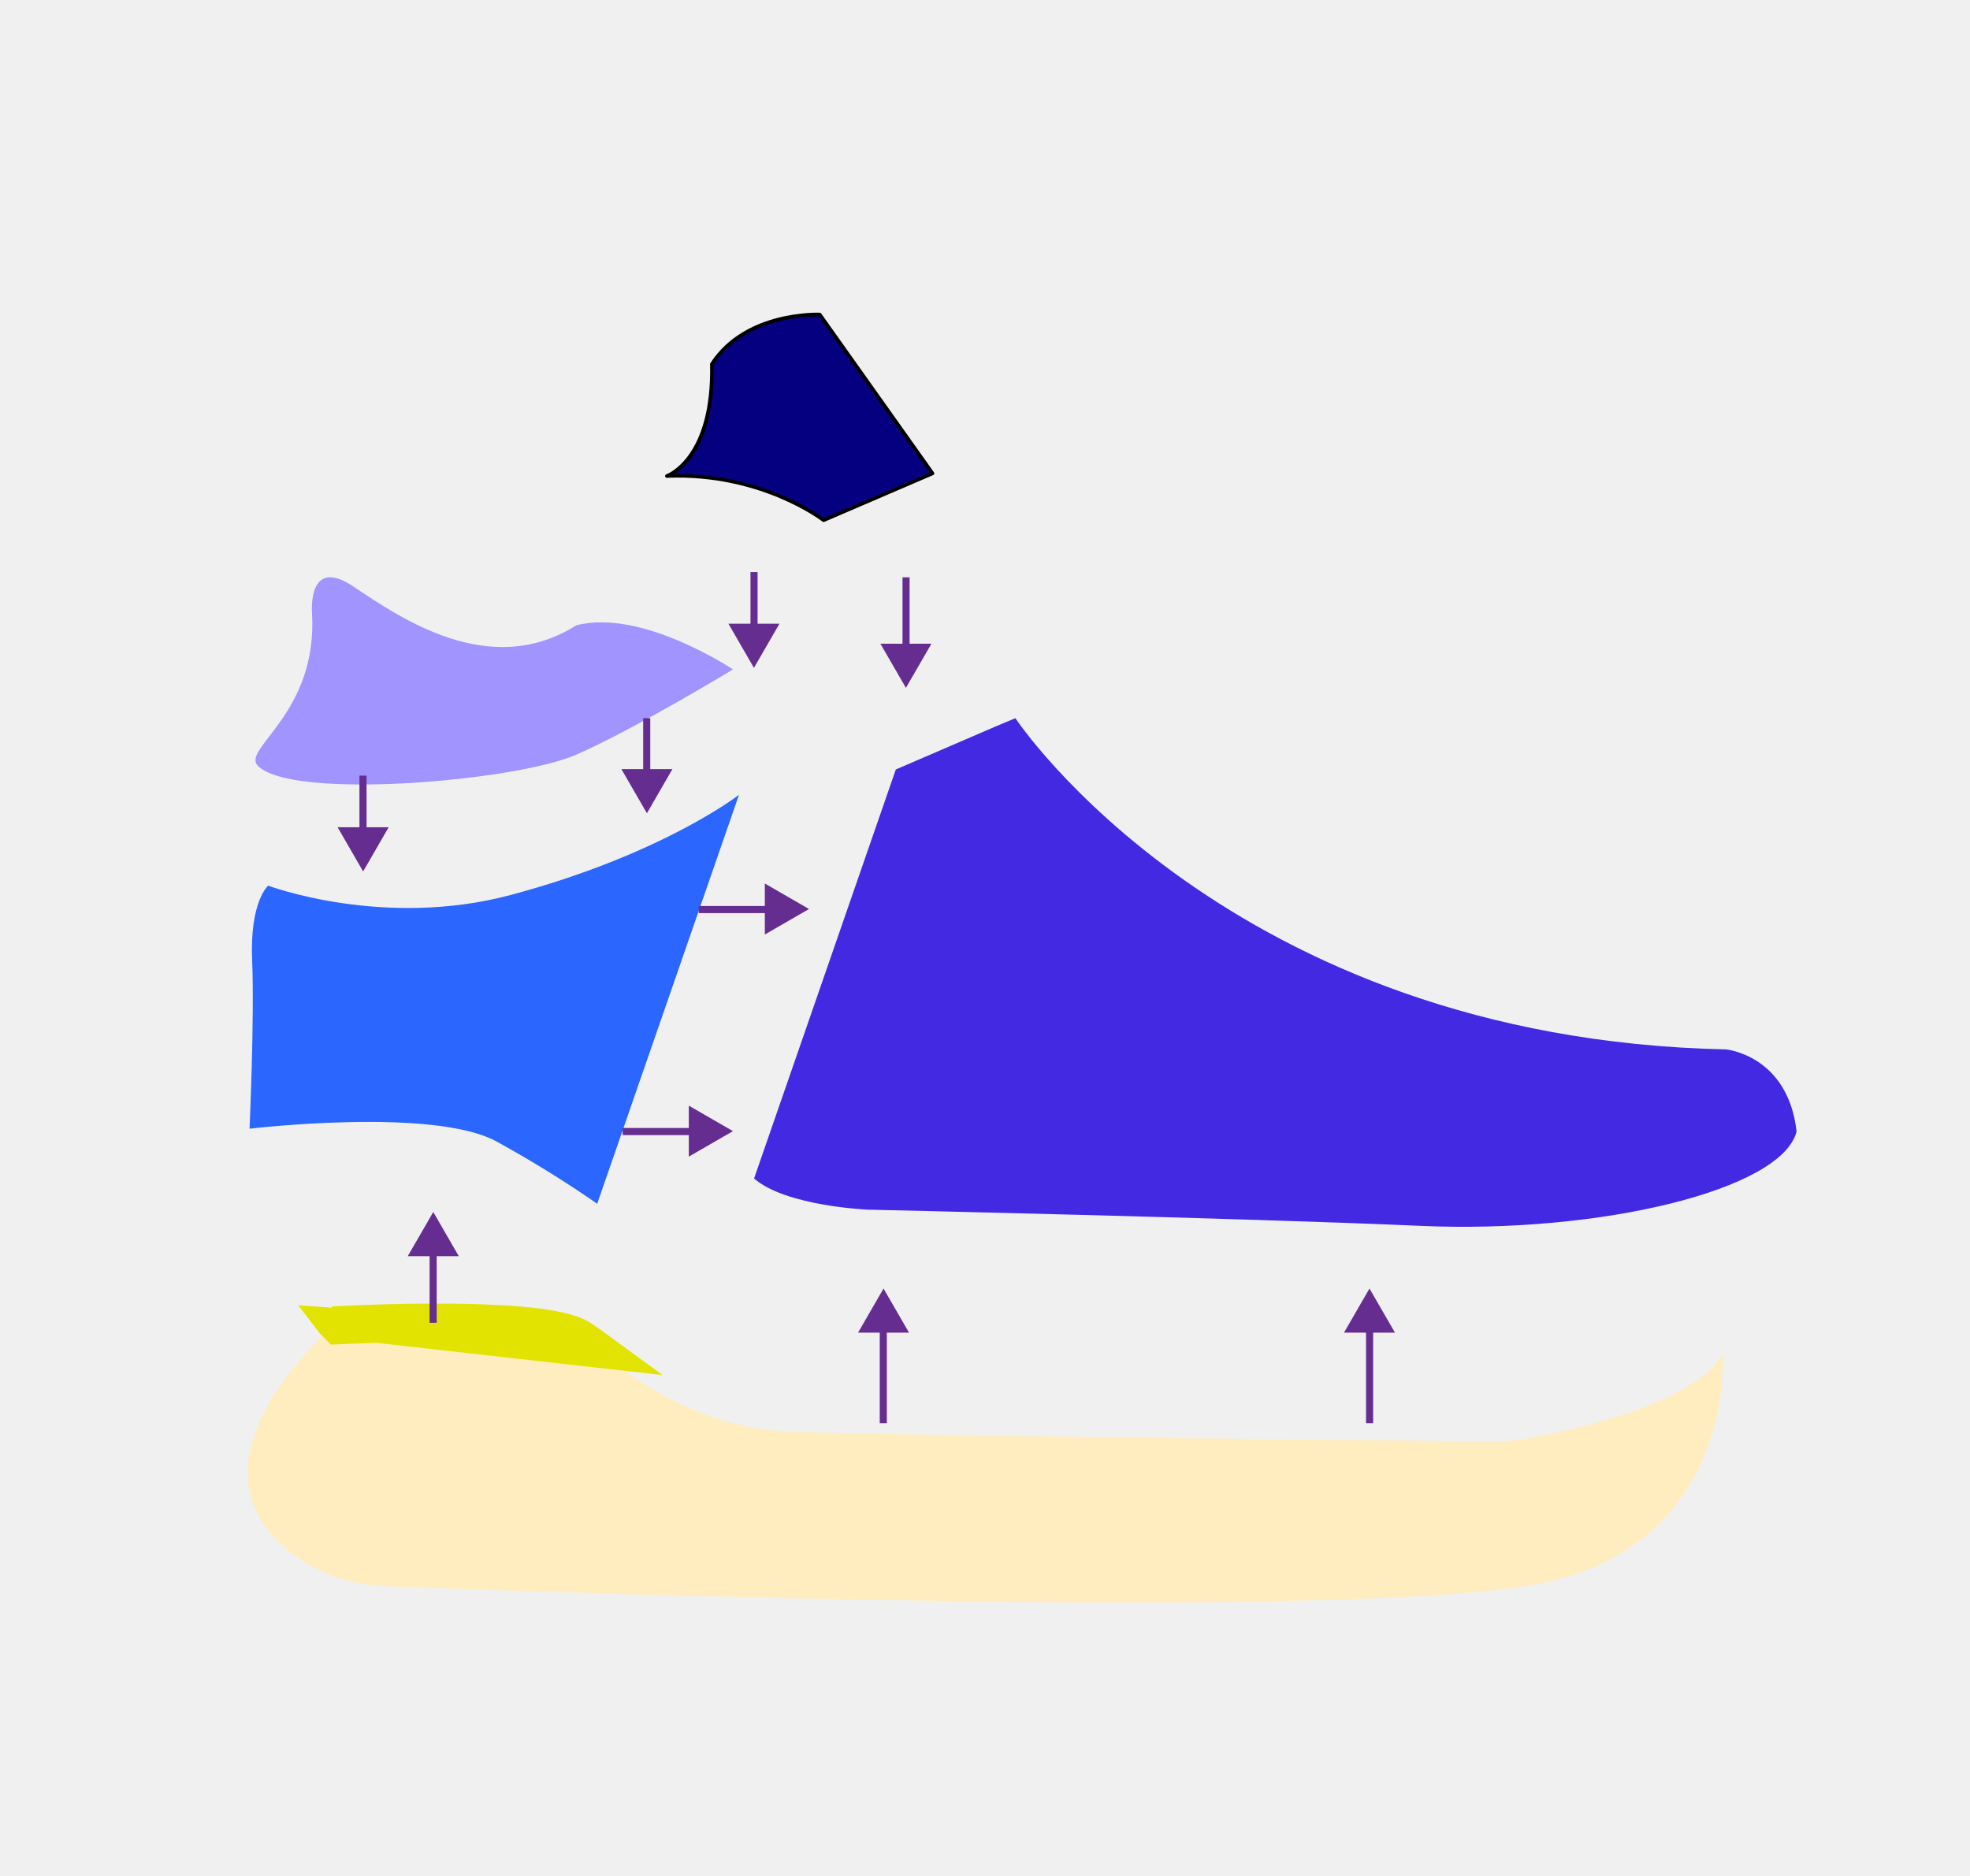
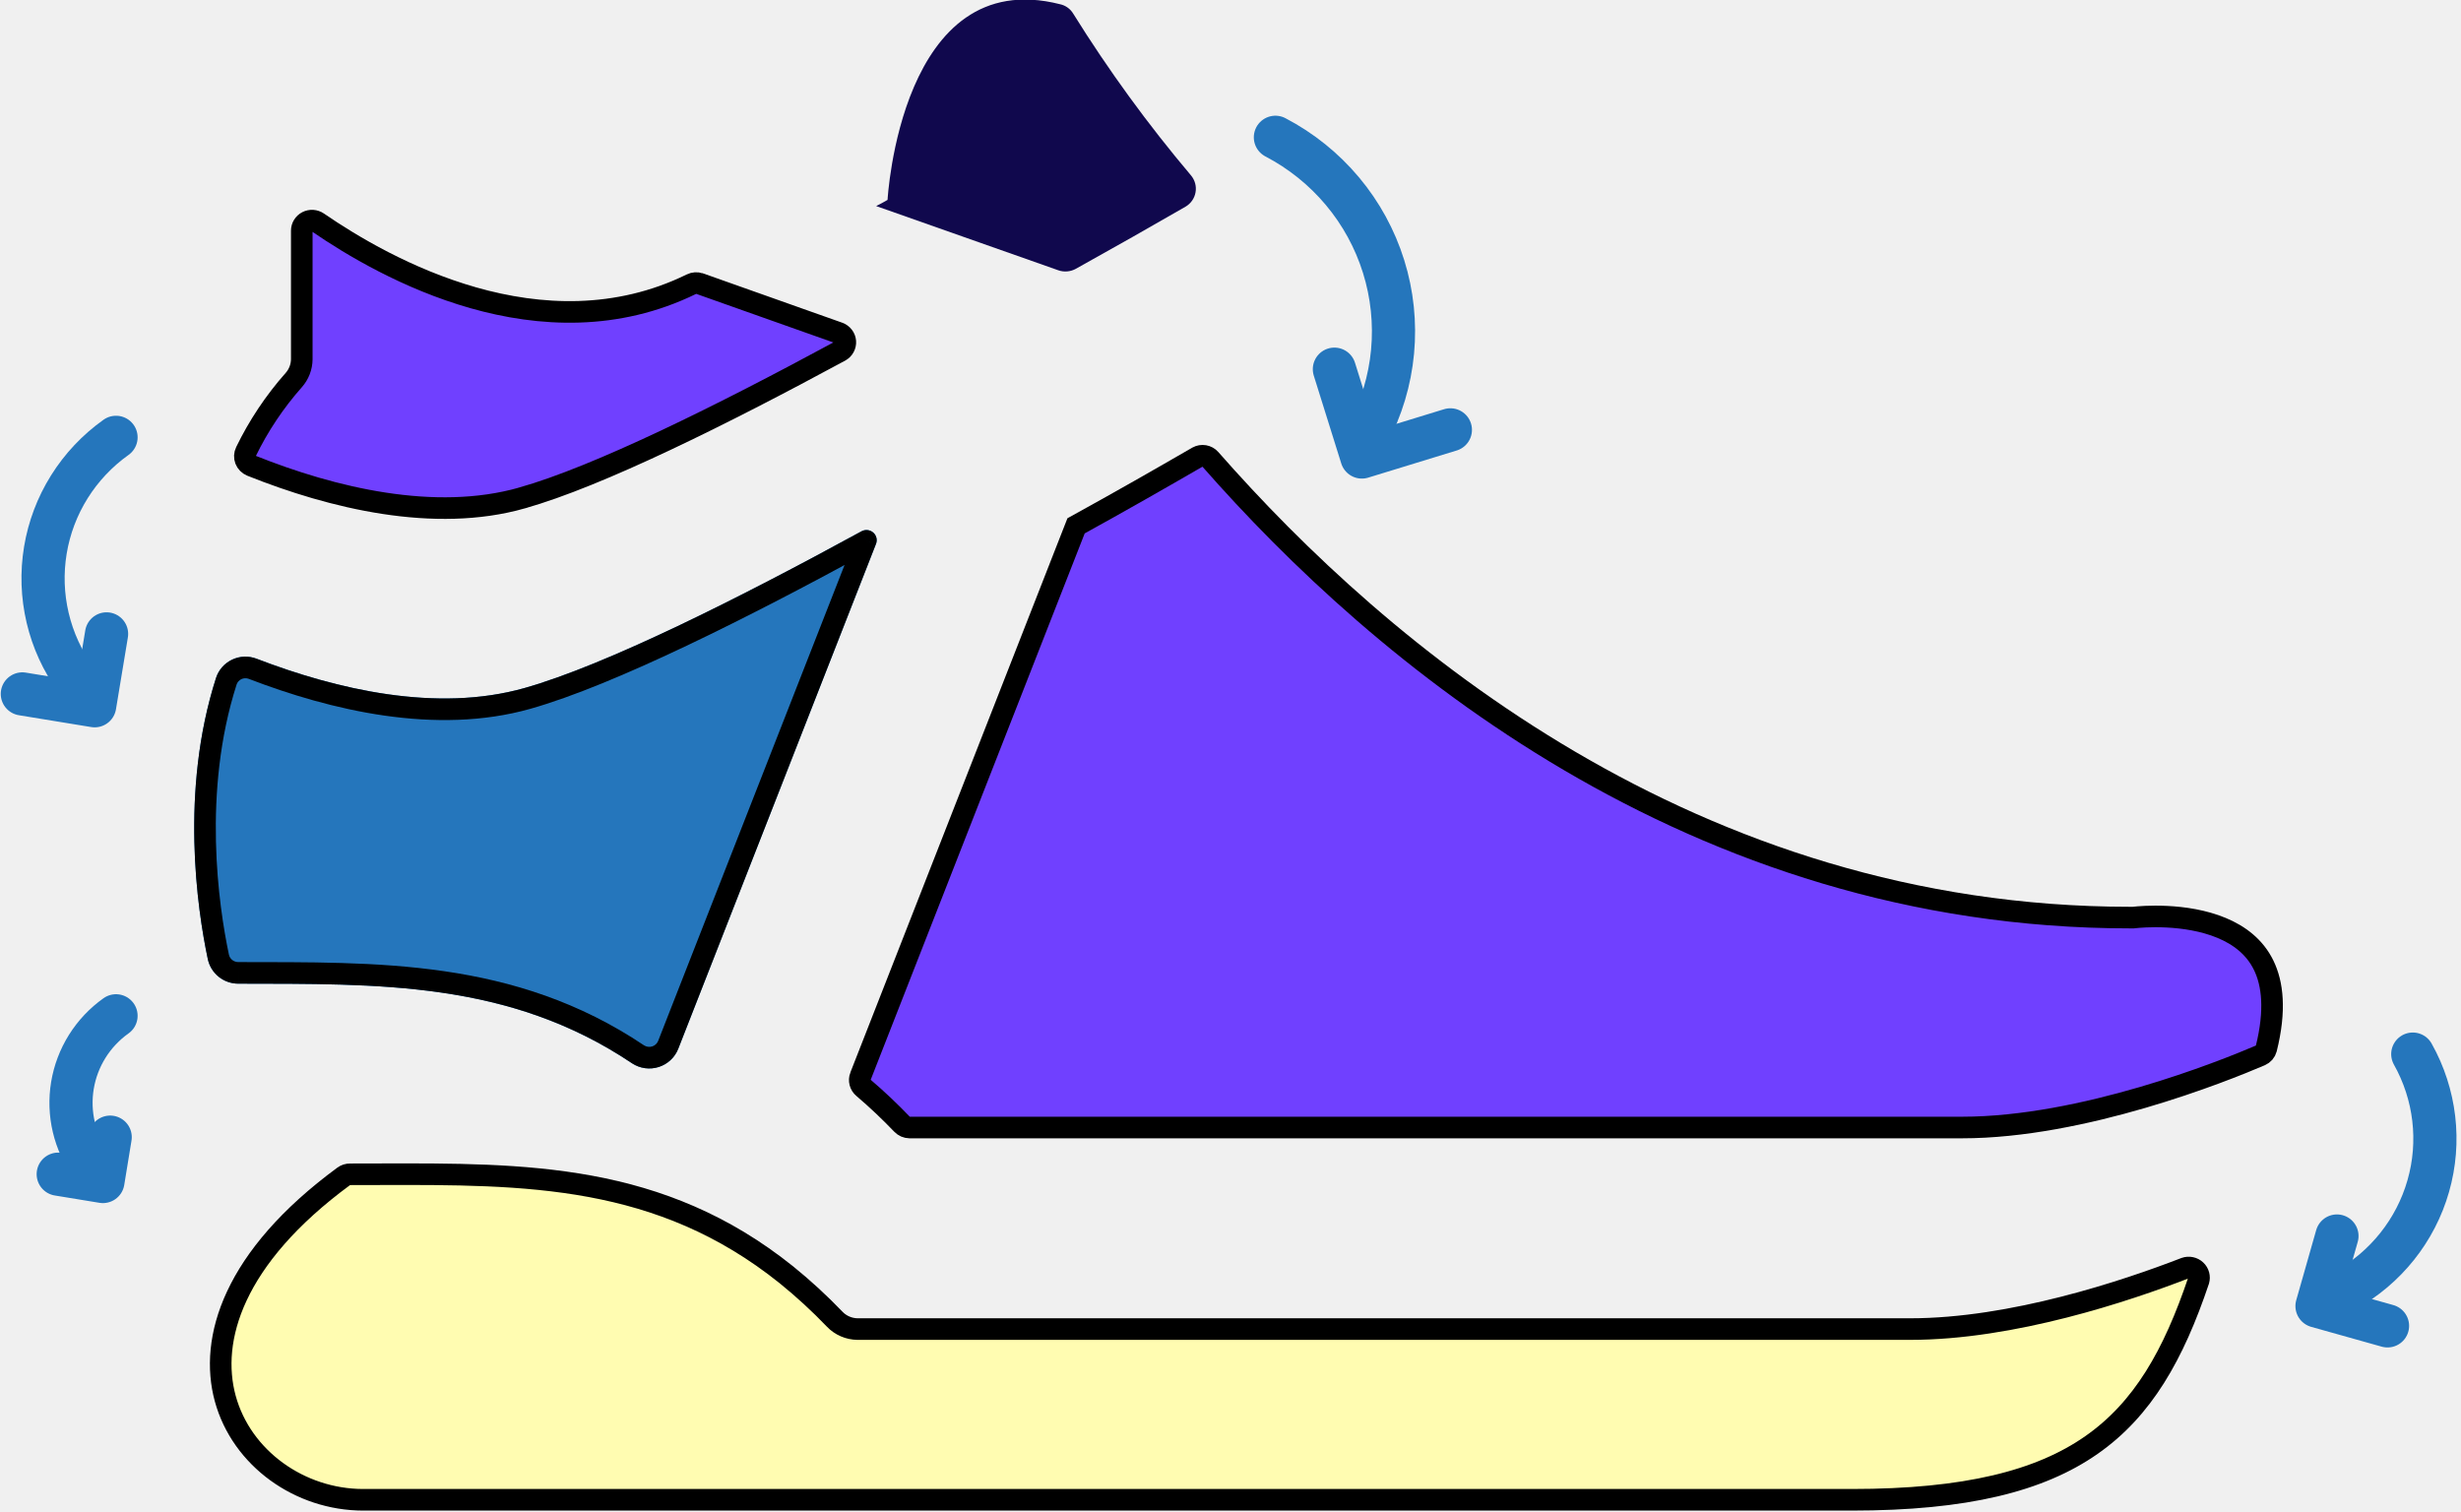
- <svg xmlns="http://www.w3.org/2000/svg" width="126" height="120" viewBox="0 0 126 120" fill="none">
-   <path d="M64.942 45.94C64.942 45.94 78.515 66.444 110.396 67.128C110.396 67.128 114.356 67.492 114.908 72.378C113.971 76.11 102.378 78.926 90.837 78.414C79.296 77.903 55.535 77.38 55.535 77.38C55.535 77.38 50.269 77.167 48.23 75.383L57.296 49.221L63.676 46.471L64.942 45.94Z" fill="#4329E2" />
-   <path d="M52.674 33.273C52.674 33.273 48.746 30.189 42.647 30.446C42.647 30.446 45.665 29.453 45.526 23.298C47.717 19.889 52.424 20.116 52.424 20.116L59.642 30.282L52.674 33.273Z" fill="#04007F" />
-   <path d="M52.678 33.391C52.652 33.391 52.627 33.382 52.607 33.366C52.568 33.337 48.639 30.312 42.655 30.564C42.627 30.566 42.6 30.558 42.578 30.54C42.557 30.523 42.543 30.498 42.539 30.471C42.534 30.444 42.539 30.417 42.553 30.393C42.567 30.37 42.588 30.352 42.614 30.343C42.643 30.332 45.55 29.289 45.416 23.298C45.414 23.276 45.42 23.253 45.432 23.234C47.634 19.807 52.389 20 52.434 20.003C52.451 20.003 52.468 20.008 52.483 20.016C52.498 20.025 52.511 20.036 52.521 20.05L59.739 30.216C59.748 30.23 59.754 30.247 59.757 30.263C59.76 30.28 59.759 30.297 59.755 30.314C59.75 30.33 59.742 30.345 59.731 30.357C59.72 30.37 59.706 30.38 59.691 30.387L52.723 33.382C52.708 33.388 52.693 33.391 52.678 33.391ZM43.359 30.323C48.653 30.323 52.223 32.796 52.689 33.146L59.466 30.239C56.693 26.334 55.137 24.144 52.364 20.239C51.841 20.239 47.65 20.239 45.639 23.339C45.737 28.073 44 29.778 43.139 30.328L43.359 30.323Z" fill="black" />
-   <path d="M46.883 42.821C46.883 42.821 40.588 46.642 36.856 48.276C32.958 49.978 18.617 51.199 16.485 48.978C15.438 47.889 20.324 45.651 19.958 39.23C19.958 39.23 19.624 35.526 22.599 37.514C25.574 39.503 31.315 43.505 36.856 40.001C41.038 38.908 46.883 42.821 46.883 42.821Z" fill="#A194FF" />
-   <path d="M47.266 50.839L38.197 77C36.13 75.568 33.99 74.244 31.786 73.034C27.775 70.796 15.961 72.2 15.961 72.2C15.961 72.2 16.281 65.018 16.127 61.471C15.961 57.634 17.156 56.653 17.156 56.653C17.156 56.653 24.527 59.428 32.677 57.246C42.402 54.643 47.266 50.839 47.266 50.839Z" fill="#2A66FF" />
-   <path d="M110.169 86.59C110.169 86.59 111.126 99.045 98.001 101.39C85.526 103.62 35.355 101.87 24.696 101.468C22.582 101.406 20.534 100.712 18.819 99.475C15.735 97.202 13.137 92.7 21.255 84.795C21.255 84.795 34.578 84.036 37.08 85.629C39.582 87.222 43.555 91.325 50.798 91.593C57.362 91.834 89.562 92.152 95.535 92.209C96.22 92.216 96.905 92.158 97.58 92.036C100.507 91.497 108.457 89.786 110.169 86.59Z" fill="#FFEDBF" />
-   <path d="M37.188 85.438C37.577 85.687 37.994 85.993 38.462 86.335C38.554 86.403 38.648 86.472 38.745 86.543L21.227 84.569C21.232 84.569 21.237 84.569 21.244 84.568C21.262 84.567 21.287 84.566 21.318 84.564C22.596 84.496 34.707 83.88 37.179 85.432C37.179 85.432 37.18 85.432 37.18 85.433C37.183 85.434 37.185 85.436 37.188 85.438ZM37.188 85.438L36.951 85.811L21.227 84.653L21.231 84.658L21.326 84.753L21.566 84.993C23.585 84.899 34.741 84.412 36.943 85.806C36.945 85.807 36.947 85.809 36.949 85.81L37.188 85.438Z" fill="#FFC900" stroke="#E3E301" stroke-width="2" />
-   <path d="M87.826 84.746H87.371V91.037H87.826V84.746Z" fill="#662D91" />
-   <path d="M89.223 85.248L87.591 82.423L85.959 85.248H89.223Z" fill="#662D91" />
-   <path d="M56.722 84.746H56.268V91.037H56.722V84.746Z" fill="#662D91" />
-   <path d="M58.142 85.248L56.511 82.423L54.879 85.248H58.142Z" fill="#662D91" />
-   <path d="M27.931 79.9H27.477V84.614H27.931V79.9Z" fill="#662D91" />
-   <path d="M29.344 80.353L27.712 77.528L26.08 80.353H29.344Z" fill="#662D91" />
-   <path d="M44.538 72.155H39.824V72.61H44.538V72.155Z" fill="#662D91" />
-   <path d="M44.055 73.987L46.88 72.355L44.055 70.724V73.987Z" fill="#662D91" />
-   <path d="M49.401 57.954H44.688V58.409H49.401V57.954Z" fill="#662D91" />
-   <path d="M48.918 59.778L51.743 58.147L48.918 56.515V59.778Z" fill="#662D91" />
-   <path d="M58.177 36.928H57.723V41.641H58.177V36.928Z" fill="#662D91" />
-   <path d="M56.31 41.177L57.942 44.002L59.574 41.177H56.31Z" fill="#662D91" />
-   <path d="M41.591 45.94H41.137V49.712H41.591V45.94Z" fill="#662D91" />
-   <path d="M39.744 49.198L41.376 52.023L43.008 49.198H39.744Z" fill="#662D91" />
-   <path d="M48.455 36.593H48V40.365H48.455V36.593Z" fill="#662D91" />
-   <path d="M46.59 39.898L48.222 42.722L49.853 39.898H46.59Z" fill="#662D91" />
-   <path d="M23.445 49.614H22.99V53.387H23.445V49.614Z" fill="#662D91" />
-   <path d="M21.594 52.918L23.226 55.745L24.857 52.918H21.594Z" fill="#662D91" />
+ <svg xmlns="http://www.w3.org/2000/svg" width="114" height="70" viewBox="0 0 114 70" fill="none">
+   <path d="M39.998 50.391L39.994 50.388C39.919 50.325 39.865 50.24 39.841 50.146C39.817 50.053 39.822 49.954 39.857 49.863C39.857 49.863 39.857 49.863 39.858 49.862L49.846 24.359C51.868 23.246 53.789 22.148 55.479 21.17C55.572 21.119 55.68 21.1 55.785 21.118C55.892 21.136 55.988 21.189 56.058 21.268C63.924 30.232 78.383 42.506 98.673 42.506H98.793H98.822L98.85 42.503C99.204 42.462 101.226 42.285 102.909 42.984C103.735 43.327 104.446 43.867 104.859 44.713C105.273 45.561 105.424 46.791 104.978 48.582C104.96 48.649 104.928 48.711 104.882 48.764C104.836 48.817 104.777 48.859 104.712 48.887L104.707 48.889C102.973 49.633 96.49 52.231 90.882 52.231H42.132C42.067 52.23 42.004 52.216 41.945 52.191C41.885 52.165 41.832 52.128 41.787 52.081C41.22 51.488 40.623 50.924 39.998 50.391Z" fill="#7040FF" stroke="black" />
+   <path d="M41.114 9.26C40.94 9.367 40.76 9.456 40.586 9.546L49.032 12.523C49.163 12.568 49.303 12.585 49.441 12.572C49.58 12.56 49.715 12.519 49.836 12.452C51.637 11.451 53.366 10.469 54.914 9.576C55.036 9.505 55.141 9.409 55.221 9.294C55.301 9.179 55.356 9.049 55.38 8.911C55.405 8.774 55.399 8.632 55.363 8.497C55.327 8.362 55.262 8.236 55.172 8.128C53.172 5.761 51.347 3.253 49.71 0.625C49.644 0.517 49.557 0.424 49.454 0.35C49.351 0.276 49.234 0.224 49.11 0.197C41.714 -1.685 41.114 9.26 41.114 9.26Z" fill="#10084D" />
+   <mask id="path-3-inside-1_2093_11992" fill="white">
+     <path d="M29.283 49.259C29.463 49.377 29.666 49.453 29.88 49.482C30.093 49.511 30.31 49.492 30.515 49.427C30.72 49.362 30.908 49.252 31.064 49.105C31.221 48.959 31.342 48.779 31.42 48.58L40.574 25.207C40.612 25.117 40.622 25.017 40.6 24.922C40.579 24.826 40.528 24.739 40.455 24.674C40.382 24.608 40.289 24.567 40.191 24.556C40.093 24.545 39.994 24.564 39.907 24.612C34.241 27.708 28.07 30.805 24.301 31.871C20.225 33.026 15.585 31.936 11.881 30.513C11.7 30.444 11.506 30.412 11.312 30.419C11.118 30.427 10.928 30.474 10.752 30.557C10.577 30.64 10.421 30.757 10.293 30.902C10.165 31.047 10.068 31.217 10.008 31.4C8.328 36.641 9.138 42.119 9.624 44.418C9.69 44.742 9.867 45.035 10.125 45.244C10.383 45.454 10.707 45.568 11.041 45.567C17.482 45.585 23.562 45.418 29.283 49.259Z" />
+   </mask>
+   <path d="M29.283 49.259C29.463 49.377 29.666 49.453 29.88 49.482C30.093 49.511 30.31 49.492 30.515 49.427C30.72 49.362 30.908 49.252 31.064 49.105C31.221 48.959 31.342 48.779 31.42 48.58L40.574 25.207C40.612 25.117 40.622 25.017 40.6 24.922C40.579 24.826 40.528 24.739 40.455 24.674C40.382 24.608 40.289 24.567 40.191 24.556C40.093 24.545 39.994 24.564 39.907 24.612C34.241 27.708 28.07 30.805 24.301 31.871C20.225 33.026 15.585 31.936 11.881 30.513C11.7 30.444 11.506 30.412 11.312 30.419C11.118 30.427 10.928 30.474 10.752 30.557C10.577 30.64 10.421 30.757 10.293 30.902C10.165 31.047 10.068 31.217 10.008 31.4C8.328 36.641 9.138 42.119 9.624 44.418C9.69 44.742 9.867 45.035 10.125 45.244C10.383 45.454 10.707 45.568 11.041 45.567C17.482 45.585 23.562 45.418 29.283 49.259Z" fill="#2576BC" />
+   <path d="M29.283 49.259L28.725 50.089L28.736 50.096L29.283 49.259ZM31.42 48.58L30.489 48.215L30.488 48.218L31.42 48.58ZM40.574 25.207L39.655 24.813L39.648 24.828L39.643 24.843L40.574 25.207ZM39.907 24.612L40.387 25.489L40.389 25.488L39.907 24.612ZM24.301 31.871L24.029 30.909L24.028 30.909L24.301 31.871ZM11.881 30.513L12.24 29.58L12.238 29.579L11.881 30.513ZM10.008 31.4L9.057 31.091L9.056 31.095L10.008 31.4ZM9.624 44.418L10.604 44.22L10.602 44.211L9.624 44.418ZM11.041 45.567L11.044 44.567L11.038 44.567L11.041 45.567ZM28.736 50.096C29.04 50.295 29.385 50.423 29.745 50.473L30.015 48.491C29.948 48.482 29.885 48.458 29.83 48.422L28.736 50.096ZM29.745 50.473C30.105 50.522 30.471 50.49 30.818 50.38L30.212 48.474C30.149 48.494 30.081 48.5 30.015 48.491L29.745 50.473ZM30.818 50.38C31.164 50.27 31.482 50.084 31.748 49.836L30.381 48.375C30.334 48.42 30.276 48.454 30.212 48.474L30.818 50.38ZM31.748 49.836C32.013 49.587 32.22 49.282 32.352 48.943L30.488 48.218C30.465 48.277 30.428 48.331 30.381 48.375L31.748 49.836ZM32.351 48.945L41.505 25.572L39.643 24.843L30.489 48.215L32.351 48.945ZM41.493 25.601C41.614 25.318 41.644 25.005 41.576 24.704L39.624 25.139C39.6 25.03 39.611 24.916 39.655 24.813L41.493 25.601ZM41.576 24.704C41.509 24.403 41.35 24.132 41.121 23.928L39.788 25.419C39.707 25.346 39.649 25.248 39.624 25.139L41.576 24.704ZM41.121 23.928C40.893 23.724 40.607 23.596 40.304 23.562L40.079 25.549C39.972 25.537 39.87 25.492 39.788 25.419L41.121 23.928ZM40.304 23.562C40.001 23.528 39.694 23.588 39.426 23.735L40.389 25.488C40.294 25.54 40.186 25.561 40.079 25.549L40.304 23.562ZM39.428 23.734C33.745 26.84 27.672 29.878 24.029 30.909L24.573 32.833C28.469 31.731 34.737 28.577 40.387 25.489L39.428 23.734ZM24.028 30.909C20.272 31.973 15.887 30.981 12.24 29.58L11.523 31.447C15.282 32.891 20.177 34.079 24.573 32.833L24.028 30.909ZM12.238 29.579C11.931 29.461 11.602 29.407 11.273 29.42L11.351 31.419C11.41 31.416 11.469 31.426 11.524 31.447L12.238 29.579ZM11.273 29.42C10.945 29.433 10.622 29.512 10.324 29.653L11.18 31.46C11.233 31.435 11.291 31.421 11.351 31.419L11.273 29.42ZM10.324 29.653C10.027 29.794 9.761 29.994 9.543 30.241L11.043 31.564C11.081 31.521 11.127 31.486 11.18 31.46L10.324 29.653ZM9.543 30.241C9.325 30.488 9.159 30.777 9.057 31.091L10.959 31.71C10.977 31.657 11.005 31.607 11.043 31.564L9.543 30.241ZM9.056 31.095C7.295 36.584 8.148 42.27 8.646 44.625L10.602 44.211C10.128 41.969 9.36 36.697 10.961 31.706L9.056 31.095ZM8.644 44.615C8.755 45.169 9.057 45.665 9.495 46.021L10.755 44.468C10.676 44.404 10.624 44.316 10.604 44.22L8.644 44.615ZM9.495 46.021C9.933 46.376 10.48 46.569 11.043 46.567L11.038 44.567C10.934 44.567 10.834 44.532 10.755 44.468L9.495 46.021ZM11.038 46.567C17.547 46.585 23.301 46.447 28.725 50.089L29.84 48.429C23.824 44.389 17.416 44.585 11.044 44.567L11.038 46.567Z" fill="black" mask="url(#path-3-inside-1_2093_11992)" />
+   <path d="M24.172 23.07L24.171 23.071C20.134 24.215 15.396 23.076 11.637 21.57C11.577 21.545 11.522 21.508 11.477 21.462C11.431 21.416 11.396 21.361 11.373 21.302C11.35 21.242 11.339 21.178 11.342 21.115C11.345 21.051 11.361 20.988 11.389 20.931L11.39 20.929C11.973 19.727 12.719 18.609 13.607 17.607C13.843 17.341 13.976 16.999 13.979 16.643L13.979 16.643V16.638V10.684C13.979 10.6 14.002 10.518 14.047 10.446C14.091 10.373 14.154 10.314 14.231 10.274C14.307 10.235 14.394 10.216 14.48 10.221C14.567 10.227 14.65 10.255 14.721 10.303C16.277 11.373 18.867 12.925 21.927 13.795C24.99 14.666 28.561 14.862 32.031 13.163L32.031 13.163C32.09 13.134 32.153 13.117 32.219 13.113C32.283 13.109 32.348 13.118 32.409 13.138C32.41 13.139 32.41 13.139 32.411 13.139L38.841 15.418L38.844 15.419C38.93 15.449 39.006 15.504 39.061 15.575C39.117 15.646 39.15 15.731 39.157 15.82C39.164 15.908 39.145 15.997 39.102 16.076C39.06 16.155 38.994 16.22 38.914 16.264C33.45 19.222 27.711 22.07 24.172 23.07Z" fill="#7040FF" stroke="black" />
+   <path d="M39.722 61.568V61.568H39.728H88.481C93.222 61.568 98.495 59.801 101.226 58.743C101.308 58.714 101.398 58.708 101.484 58.726C101.571 58.744 101.652 58.785 101.716 58.846C101.781 58.906 101.826 58.982 101.849 59.066C101.871 59.148 101.87 59.233 101.847 59.315C100.682 62.774 99.26 65.279 96.882 66.939C94.496 68.606 91.07 69.476 85.774 69.476H16.828C13.89 69.476 11.191 67.558 10.434 64.784C9.688 62.047 10.792 58.266 15.923 54.492C16.008 54.429 16.113 54.396 16.22 54.398L16.22 54.398H16.227C16.668 54.398 17.106 54.397 17.541 54.395C24.368 54.377 30.573 54.359 36.425 59.051C37.215 59.69 37.963 60.378 38.665 61.11C38.801 61.253 38.966 61.367 39.147 61.445C39.329 61.524 39.524 61.565 39.722 61.568Z" fill="#FFFCB1" stroke="black" />
+   <path d="M59.08 6.36C60.271 6.982 61.327 7.832 62.187 8.859C63.047 9.886 63.695 11.072 64.093 12.348C64.491 13.624 64.631 14.965 64.507 16.294C64.382 17.624 63.994 18.917 63.366 20.098" stroke="#2576BC" stroke-width="2" stroke-linecap="round" stroke-linejoin="round" />
+   <path d="M67.185 19.913L63.085 21.17L61.812 17.102" stroke="#2576BC" stroke-width="2" stroke-linecap="round" stroke-linejoin="round" />
+   <path d="M111.766 48.83C112.812 50.693 113.071 52.891 112.484 54.942C111.898 56.993 110.515 58.729 108.639 59.77" stroke="#2576BC" stroke-width="2" stroke-linecap="round" stroke-linejoin="round" />
+   <path d="M110.596 61.419L107.33 60.502L108.254 57.257" stroke="#2576BC" stroke-width="2" stroke-linecap="round" stroke-linejoin="round" />
+   <path d="M5.375 20.259C4.51 20.874 3.776 21.652 3.214 22.549C2.652 23.446 2.274 24.444 2.102 25.486C1.929 26.527 1.965 27.593 2.207 28.621C2.449 29.649 2.893 30.62 3.514 31.478" stroke="#2576BC" stroke-width="2" stroke-linecap="round" stroke-linejoin="round" />
+   <path d="M1.035 32.145L4.385 32.693L4.937 29.364" stroke="#2576BC" stroke-width="2" stroke-linecap="round" stroke-linejoin="round" />
+   <path d="M5.375 47.056C4.841 47.435 4.388 47.916 4.041 48.47C3.695 49.023 3.462 49.639 3.355 50.283C3.249 50.926 3.271 51.584 3.421 52.218C3.571 52.853 3.845 53.452 4.229 53.981" stroke="#2576BC" stroke-width="2" stroke-linecap="round" stroke-linejoin="round" />
+   <path d="M2.697 54.392L4.768 54.732L5.104 52.677" stroke="#2576BC" stroke-width="2" stroke-linecap="round" stroke-linejoin="round" />
</svg>
